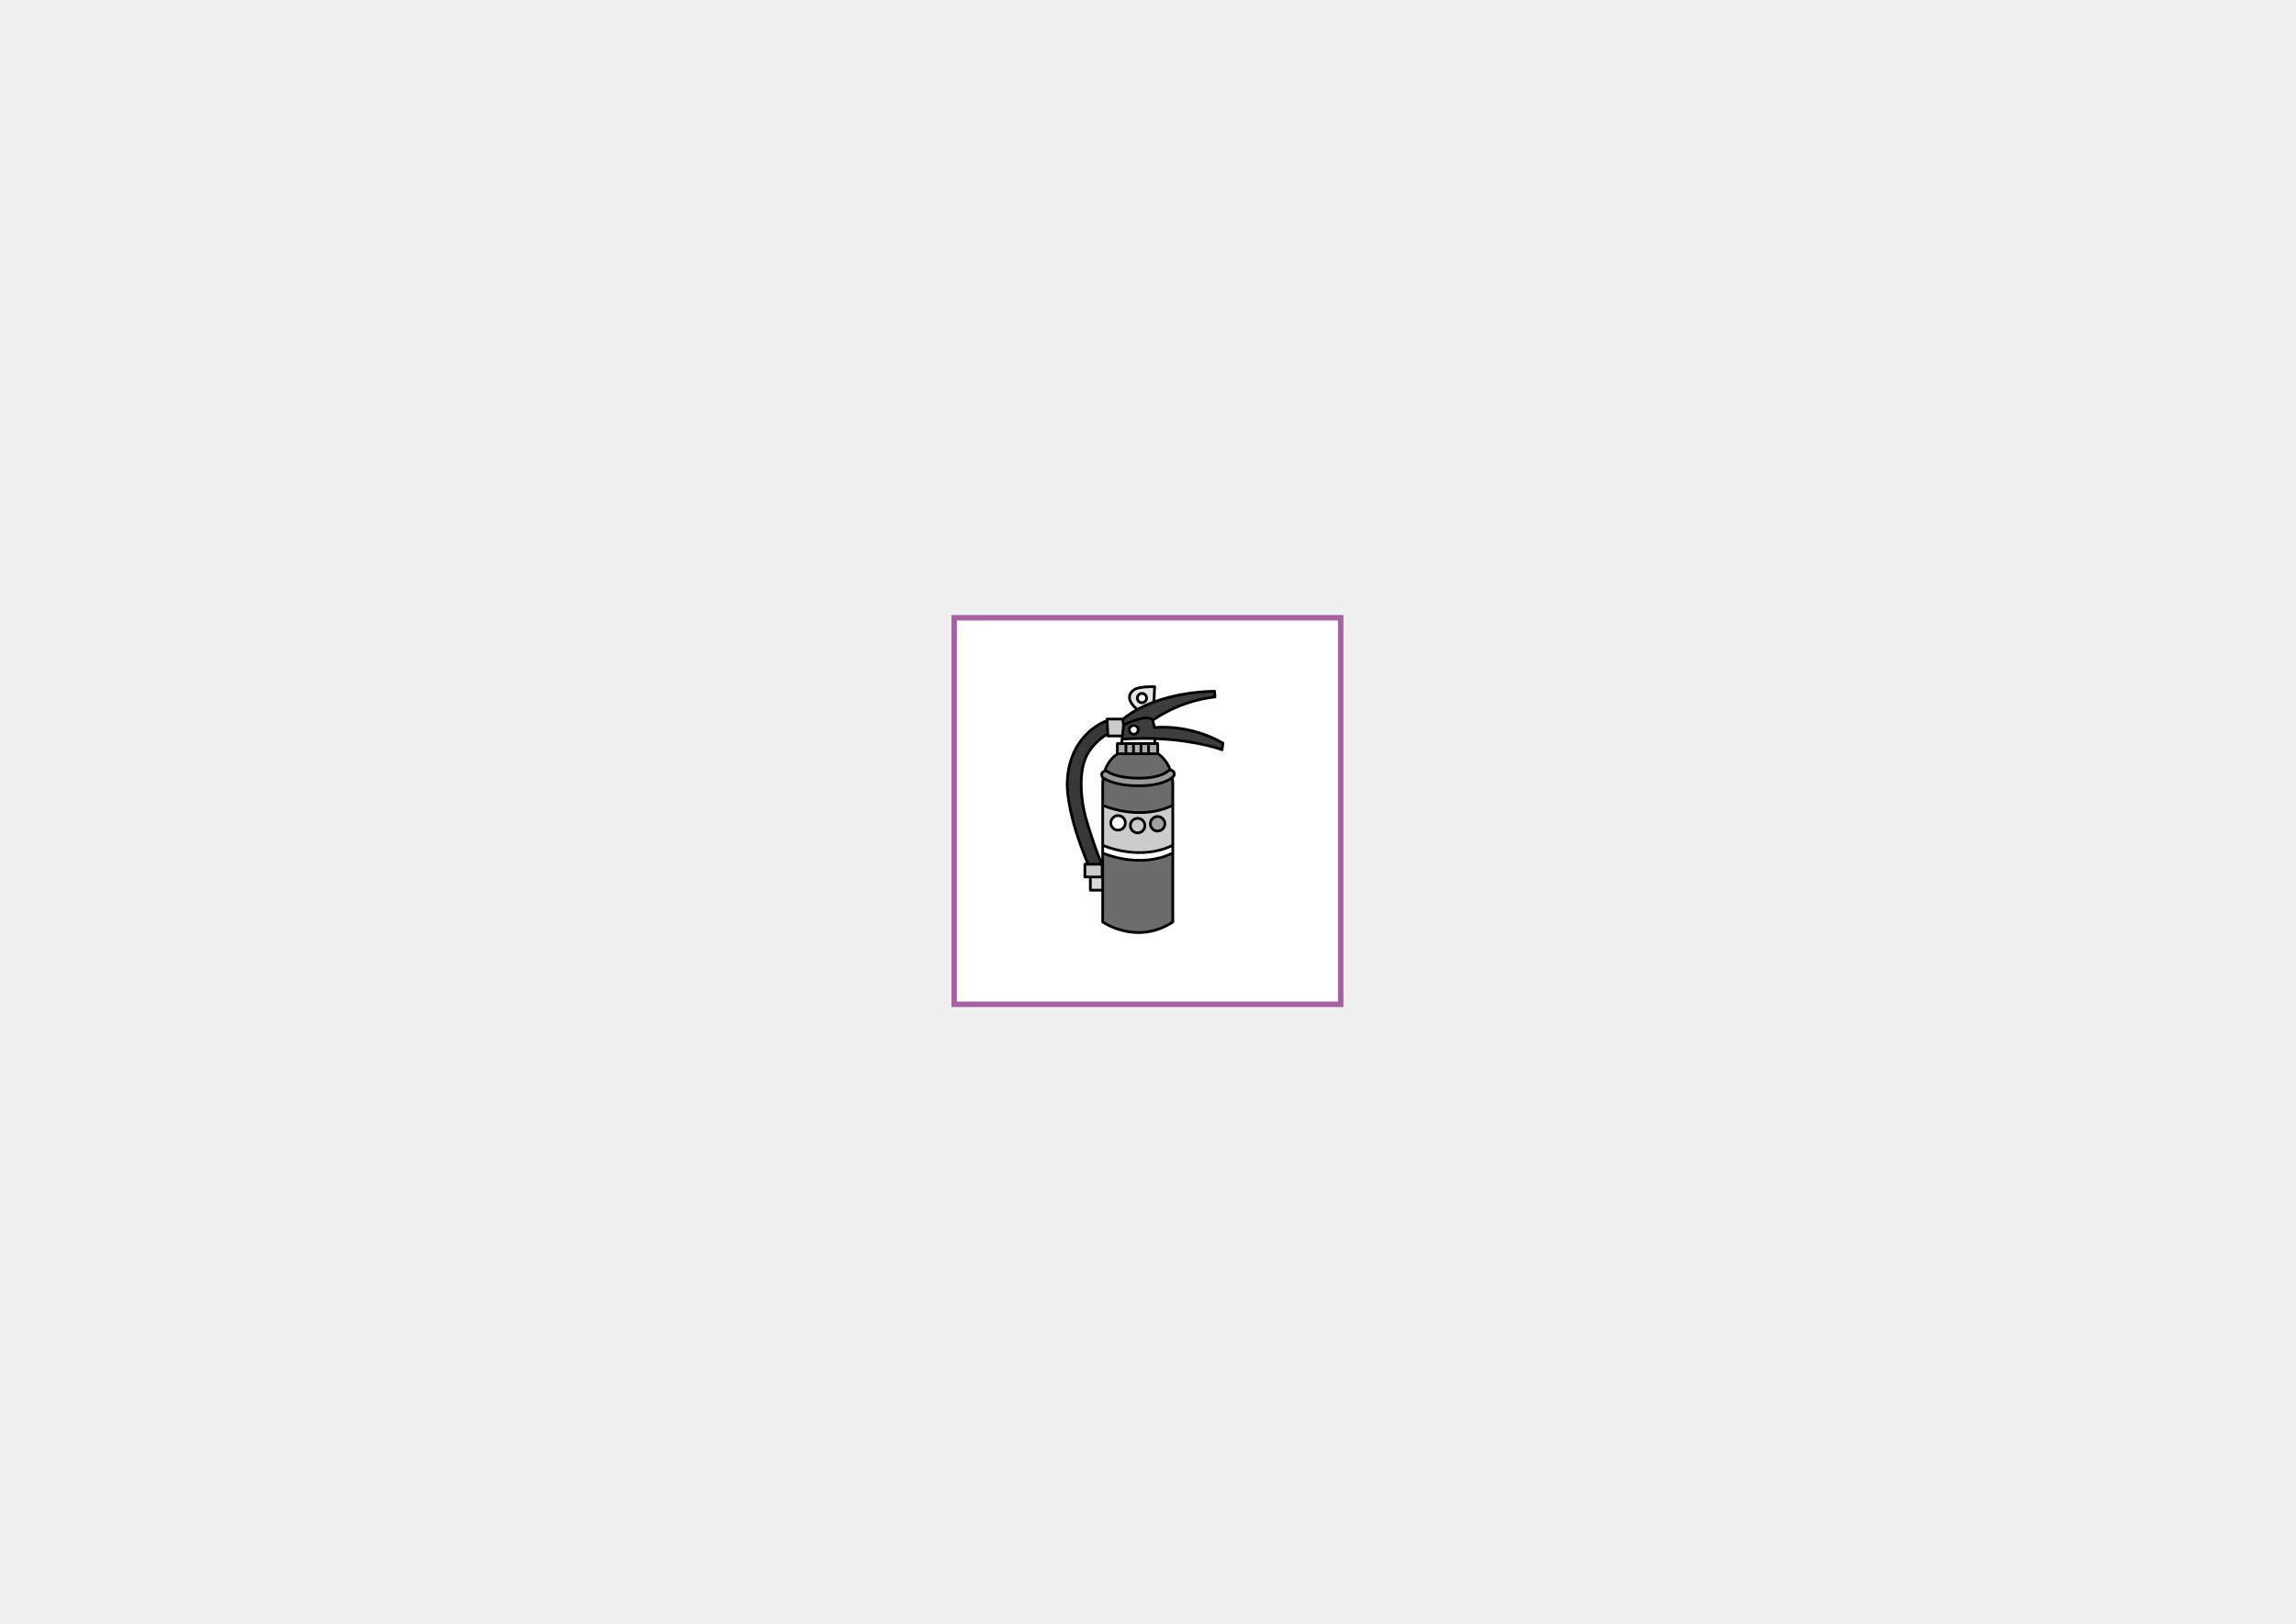
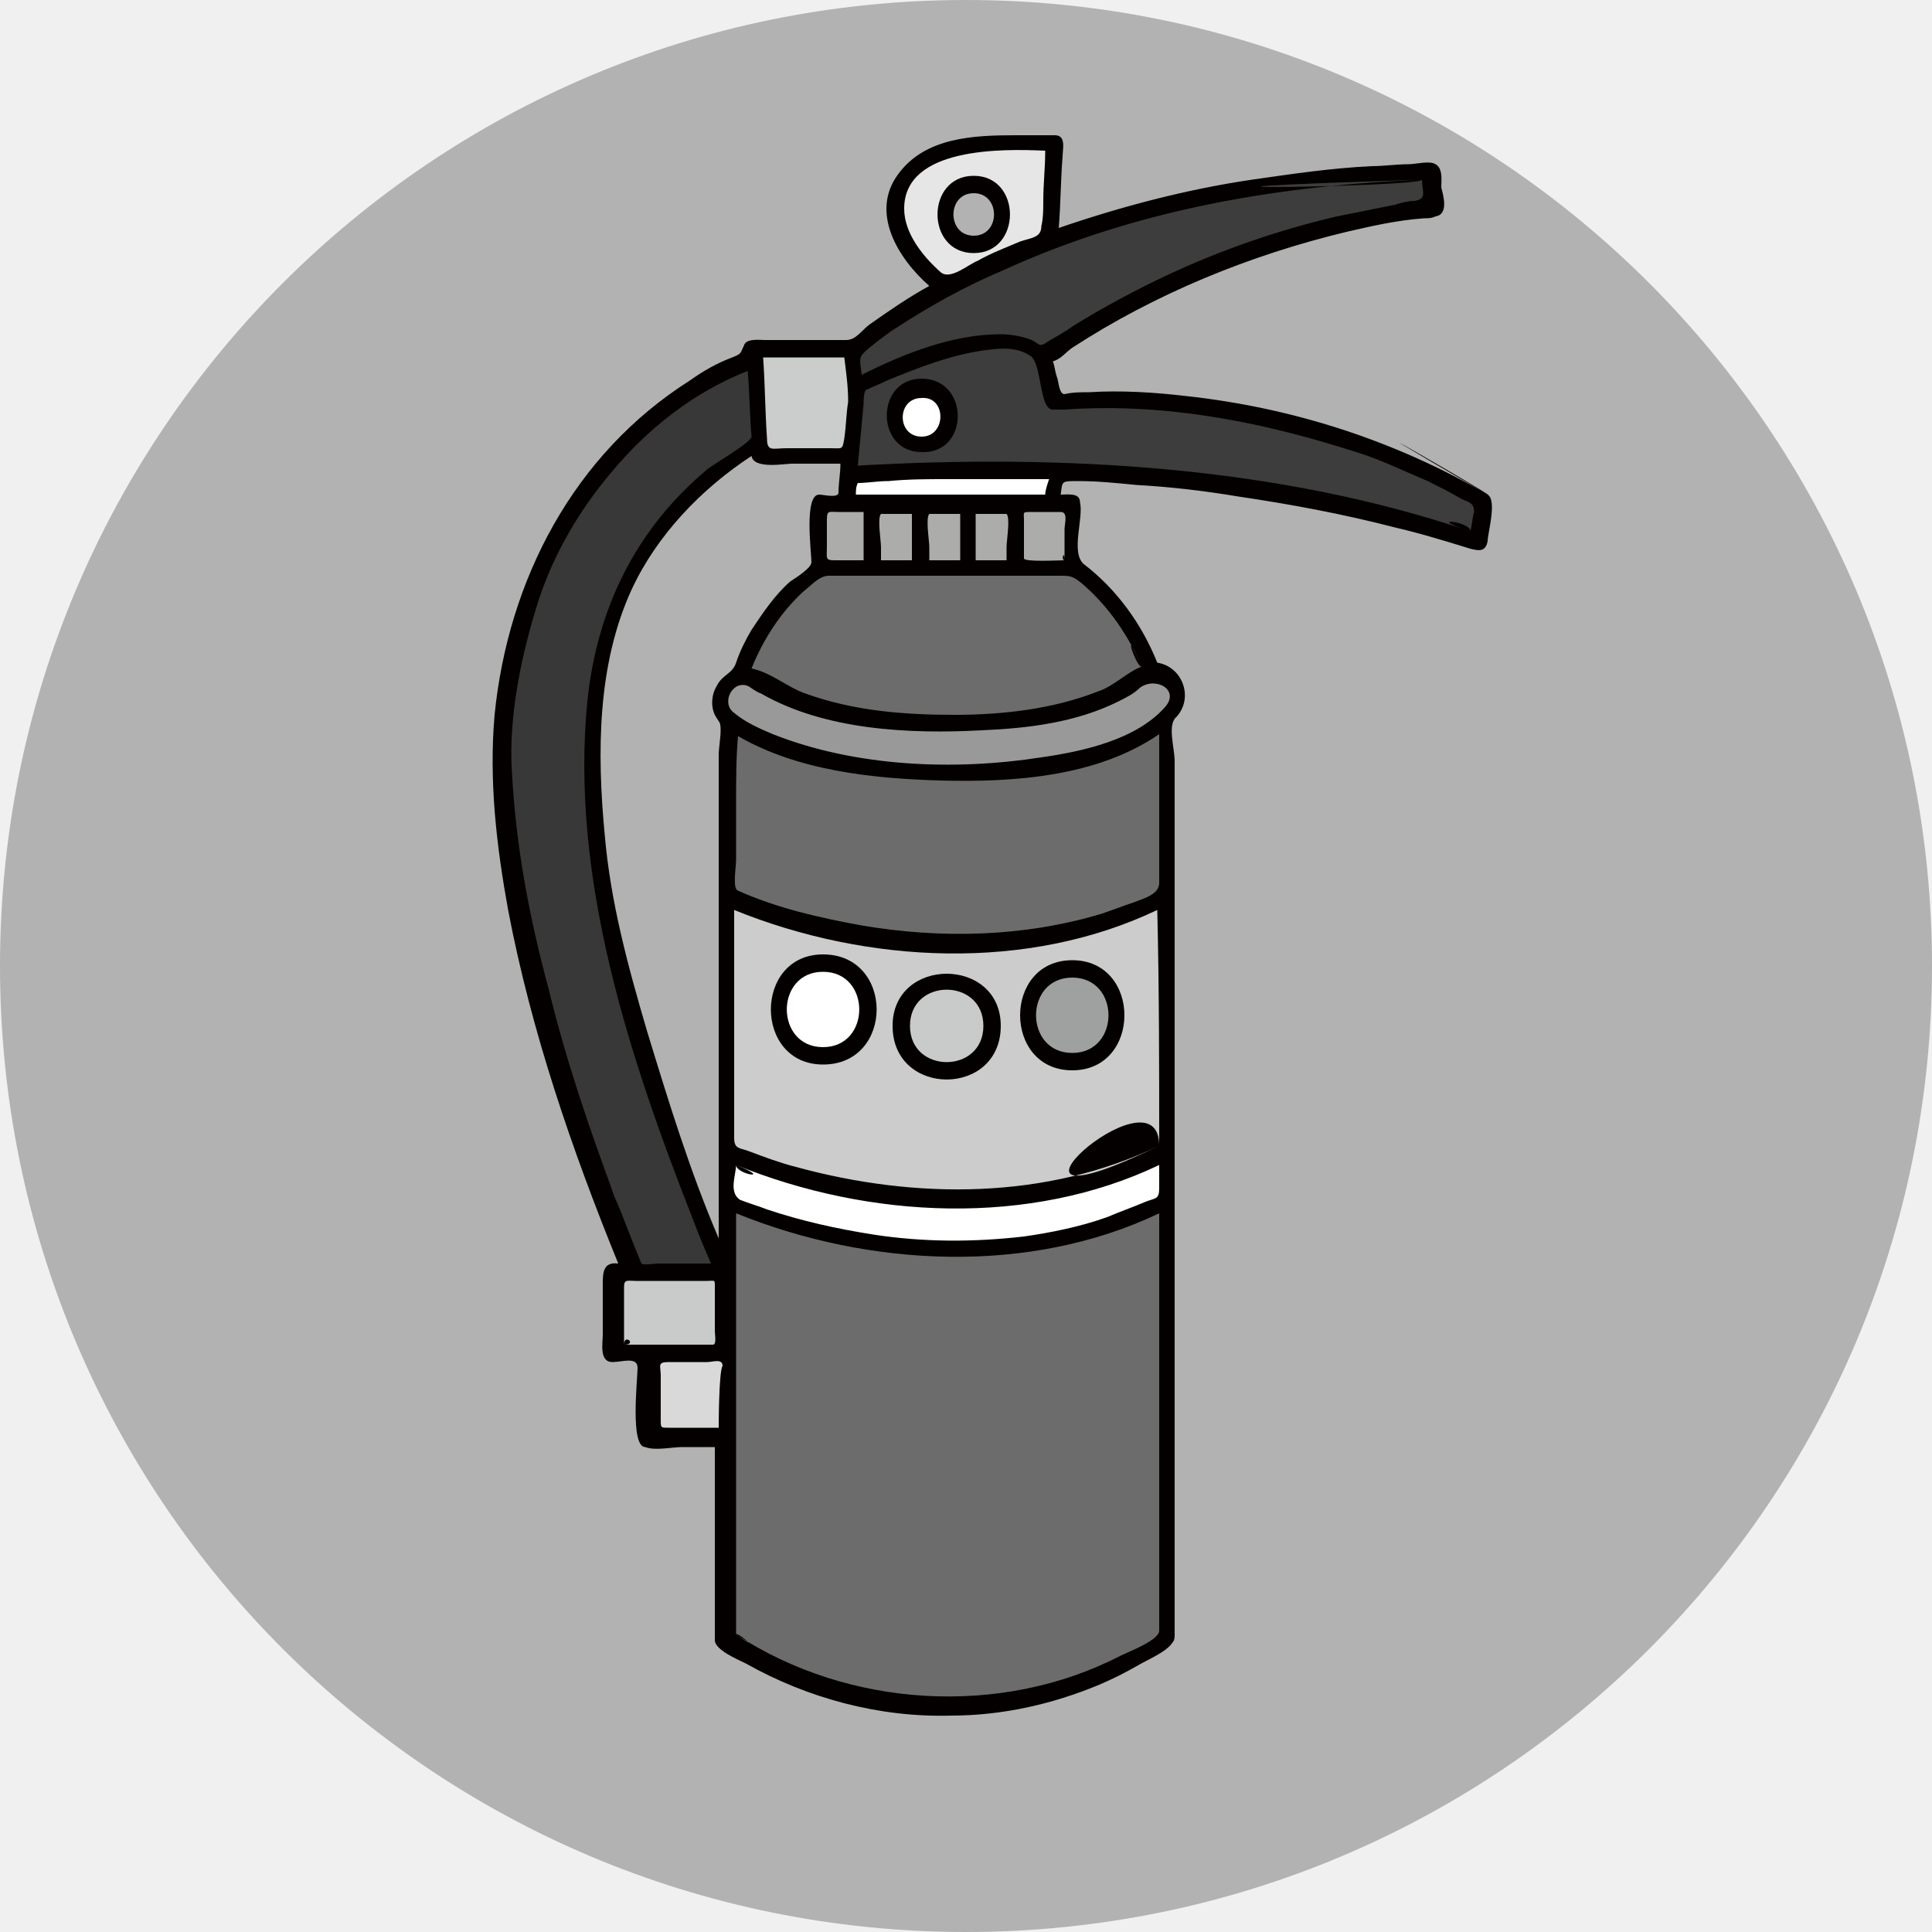
- <svg xmlns="http://www.w3.org/2000/svg" version="1.1" id="レイヤー_1" x="0px" y="0px" width="841.89px" height="595.28px" viewBox="0 0 841.89 595.28" enable-background="new 0 0 841.89 595.28" xml:space="preserve">
-   <rect x="349.868" y="226.478" fill="#FFFFFF" stroke="#A660A3" stroke-width="2" stroke-miterlimit="10" width="141.732" height="141.732" />
-   <path fill="#E6E6E6" d="M423.122,252.001c-0.069-0.074-0.165-0.117-0.266-0.119c-1.313-0.027-4.584,0.001-6.598,0.848  c-0.02,0.008-0.039,0.019-0.057,0.03c-1.243,0.8-1.89,1.734-1.925,2.776c0,0.002-0.001,0.092-0.001,0.092  c0,1.843,1.817,3.525,2.598,4.163c0.117,0.096,0.281,0.112,0.414,0.04c1.68-0.901,3.522-1.732,5.475-2.47  c0.14-0.053,0.235-0.186,0.242-0.335l0.22-4.751C423.228,252.173,423.191,252.075,423.122,252.001z M418.637,257.838  c-0.92,0-1.667-0.746-1.667-1.667c0-0.92,0.746-1.667,1.667-1.667c0.92,0,1.667,0.746,1.667,1.667  C420.303,257.092,419.557,257.838,418.637,257.838z" />
-   <path fill="#3D3D3D" d="M412.191,265.358c0.104,0.055,0.227,0.058,0.333,0.008c1.799-0.841,7.839-3.447,10.047-1.698  c0.129,0.102,0.309,0.108,0.445,0.015c9.631-6.597,20.007-8.025,21.989-8.245c0.201-0.022,0.348-0.2,0.333-0.401l-0.087-1.142  c-0.016-0.2-0.186-0.353-0.386-0.346c-21.615,0.714-31.826,9.204-32.919,10.17c-0.097,0.086-0.143,0.215-0.122,0.343l0.171,1.025  C412.015,265.203,412.087,265.303,412.191,265.358z" />
-   <path fill="#FFFFFF" d="M429.388,310.335c-10.788,4.898-22.23,0.818-24.414-0.05c-0.115-0.046-0.246-0.032-0.349,0.038  c-0.103,0.07-0.164,0.186-0.164,0.311v1.753c0,0.147,0.092,0.283,0.227,0.344c0.129,0.058,13.032,5.738,25.018,0.021  c0.13-0.063,0.213-0.194,0.213-0.339v-1.737c0-0.127-0.065-0.246-0.172-0.315C429.639,310.292,429.504,310.282,429.388,310.335z" />
-   <path fill="#CCCCCC" d="M429.388,295.668c-10.788,4.898-22.23,0.818-24.414-0.05c-0.115-0.045-0.246-0.031-0.349,0.039  c-0.103,0.07-0.164,0.186-0.164,0.31v13.586c0,0.147,0.092,0.283,0.227,0.343c0.129,0.058,13.032,5.738,25.018,0.022  c0.13-0.061,0.213-0.193,0.213-0.338v-13.57c0-0.128-0.065-0.246-0.172-0.315C429.639,295.625,429.504,295.615,429.388,295.668z" />
-   <path fill="#CBCCCC" d="M406.708,269.697h4.416c0.193,0,0.354-0.146,0.373-0.338l0.354-3.539c0.003-0.033,0.002-0.066-0.003-0.099  l-0.279-1.672c-0.03-0.181-0.186-0.314-0.37-0.314h-4.734c-0.103,0-0.2,0.042-0.271,0.116c-0.071,0.074-0.108,0.174-0.103,0.276  l0.242,5.212C406.342,269.539,406.507,269.697,406.708,269.697z" />
-   <path fill="#383838" d="M399.305,316.72h4.038c0.128,0,0.247-0.065,0.316-0.173c0.069-0.108,0.078-0.244,0.024-0.36  c-2.167-4.676-4.912-13.591-5.667-16.309c-1.566-5.636-2.636-14.493-0.498-20.906c2.079-6.236,7.71-9.524,8.346-9.878  c0.124-0.069,0.198-0.203,0.192-0.345l-0.18-3.876c-0.006-0.122-0.07-0.234-0.174-0.299c-0.103-0.065-0.232-0.077-0.345-0.03  c-3.232,1.341-13.787,6.983-13.929,23.269c0,0.023,0.012,0.241,0.012,0.241l0,0c0.177,3.249,0.646,11.878,7.519,28.434  C399.017,316.628,399.153,316.72,399.305,316.72z" />
-   <path fill="#C9CACA" d="M404.011,321.012v-3.667c0-0.207-0.168-0.375-0.375-0.375h-4.668h-0.666c-0.207,0-0.375,0.168-0.375,0.375  v3.667c0,0.207,0.168,0.375,0.375,0.375h5.334C403.843,321.387,404.011,321.219,404.011,321.012z" />
-   <path fill="#D9D9D9" d="M403.835,321.637h-3.532c-0.207,0-0.375,0.168-0.375,0.375v3.833c0,0.207,0.168,0.375,0.375,0.375h3.5  c0.207,0,0.407-0.162,0.407-0.369v-3.839C404.21,321.805,404.042,321.637,403.835,321.637z" />
-   <path fill="#6D6C6C" d="M429.388,313.168c-10.788,4.898-22.23,0.818-24.414-0.05c-0.115-0.045-0.246-0.031-0.349,0.039  c-0.103,0.07-0.164,0.186-0.164,0.31v24.274c0,0.127,0.065,0.246,0.172,0.315c1.284,0.827,12.897,7.852,25.114-0.013  c0.107-0.069,0.172-0.188,0.172-0.315V313.51c0-0.128-0.065-0.246-0.172-0.315C429.639,313.125,429.504,313.115,429.388,313.168z" />
-   <path fill="#6D6C6C" d="M429.622,285.59c-0.12-0.061-0.262-0.044-0.374,0.029c-1.481,0.97-4.969,2.597-11.683,2.597  c-7.285,0-11.143-1.766-12.464-2.526c-0.113-0.065-0.251-0.074-0.366-0.012s-0.188,0.172-0.195,0.303l-0.08,1.587v7.317  c0,0.147,0.092,0.283,0.227,0.344c0.129,0.058,13.032,5.738,25.018,0.022c0.13-0.063,0.213-0.194,0.213-0.339v-7.344l-0.091-1.674  C429.819,285.762,429.742,285.65,429.622,285.59z" />
-   <path fill="#999999" d="M428.253,282.861c-0.102,0.104-2.589,2.553-10.688,2.553c-8.248,0-11.291-2.273-11.416-2.37  c-0.552-0.429-1.355-0.336-1.788,0.208c-0.44,0.553-0.36,1.334,0.183,1.778c0.147,0.12,3.709,2.937,13.021,2.937  c9.282,0,12.265-3.038,12.575-3.385c0.215-0.241,0.322-0.539,0.322-0.837c0-0.34-0.139-0.681-0.411-0.936  C429.547,282.339,428.741,282.362,428.253,282.861z" />
-   <path fill="#6D6C6C" d="M409.808,276.521c-0.486,0.294-2.981,1.945-4.377,5.545c-0.04,0.102-0.033,0.216,0.019,0.312  c0.051,0.096,0.142,0.166,0.249,0.189c0.228,0.051,0.429,0.144,0.599,0.276c0.135,0.1,3.228,2.32,11.267,2.32  c7.865,0,10.404-2.375,10.508-2.476c0.149-0.153,0.331-0.271,0.54-0.353c0.094-0.037,0.168-0.11,0.208-0.203  c0.04-0.093,0.04-0.198,0.001-0.291c-1.205-2.893-3.074-4.564-4.082-5.303c-0.064-0.047-0.15-0.071-0.229-0.071h-14.509  C409.934,276.467,409.867,276.486,409.808,276.521z" />
-   <path fill="#ACACAB" d="M424.011,272.725h-13.807c-0.207,0-0.375,0.168-0.375,0.375v2.742c0,0.207,0.168,0.375,0.375,0.375h13.807  c0.207,0,0.375-0.168,0.375-0.375V273.1C424.386,272.893,424.218,272.725,424.011,272.725z" />
-   <path fill="#FFFFFF" d="M423.004,270.907c-3.663-0.115-7.402-0.052-11.114,0.188c-0.183,0.012-0.331,0.154-0.349,0.337l-0.063,0.632  c-0.01,0.105,0.024,0.21,0.095,0.289c0.071,0.078,0.172,0.123,0.278,0.123h11.039c0.189,0,0.349-0.141,0.372-0.329l0.102-0.819  c0.013-0.105-0.019-0.21-0.087-0.29C423.208,270.957,423.109,270.91,423.004,270.907z" />
-   <path fill="#3D3D3D" d="M448.071,272.392c-12.575-7.031-24.563-5.542-24.682-5.526c-0.062,0.008-0.121-0.031-0.137-0.091  l-0.759-2.735c-0.022-0.08-0.07-0.151-0.137-0.2c-2.336-1.746-9.283,1.539-10.067,1.918c-0.117,0.057-0.197,0.17-0.209,0.3  l-0.437,4.367c-0.011,0.11,0.027,0.218,0.103,0.298c0.076,0.079,0.184,0.121,0.294,0.114c19.742-1.249,33.061,2.879,35.531,3.719  c0.106,0.036,0.223,0.023,0.318-0.036c0.095-0.059,0.159-0.158,0.174-0.269l0.198-1.481  C448.28,272.617,448.205,272.468,448.071,272.392z" />
-   <circle fill="#FFFFFF" cx="409.97" cy="301.839" r="2.666" />
-   <circle fill="#C9CACA" cx="417.137" cy="302.839" r="2.667" />
-   <circle fill="#9FA0A0" cx="424.47" cy="302.006" r="2.667" />
-   <circle fill="#FFFFFF" cx="415.803" cy="267.339" r="1.833" />
+ <svg xmlns="http://www.w3.org/2000/svg" version="1.1" id="Ebene_1" x="0px" y="0px" width="100px" height="100px" viewBox="0 0 100 100" enable-background="new 0 0 100 100" xml:space="preserve">
+   <circle fill="#B2B2B2" cx="50" cy="50" r="50" />
+   <path fill="#E6E6E6" d="M54.3,7.6c-0.4-0.5-2.5-0.1-3.1,0c-1.2,0.1-2.6,0.3-3.6,1.1c-2.1,1.8-0.8,4.2,0.9,5.7  c0.5,0.4,0.7,0.2,1.2-0.1c0.7-0.4,1.5-0.7,2.2-1.1c0.8-0.4,2.2-0.5,2.3-1.5c0-0.8,0.1-1.6,0.1-2.4C54.3,8.9,54.6,7.9,54.3,7.6z   M50.3,12.8c-1.9,0-1.9-3,0-3C52.2,9.8,52.2,12.8,50.3,12.8z" />
+   <path fill="#3D3D3D" d="M44.6,19.6c0.4,0.2,1.7-0.6,2.1-0.8c1-0.4,2-0.7,3-1c0.9-0.2,1.8-0.4,2.7-0.3c0.4,0,0.7,0.1,1.1,0.3  c0.7,0.4,1,0,1.6-0.4c4.3-2.8,9.2-4.8,14.2-6c1.3-0.3,2.7-0.6,4-0.8c0.7-0.1,0.7-0.4,0.6-1.1c0-0.5-0.2-0.6-0.7-0.6  c-0.8,0-1.7,0.1-2.5,0.1c-4.9,0.4-9.8,1.2-14.5,2.8c-3.2,1.1-6.3,2.4-9.1,4.2c-0.7,0.5-1.5,1-2.2,1.5c-0.2,0.1-0.4,0.3-0.5,0.4  C44.2,18.3,44.3,19.4,44.6,19.6z" />
+   <path fill="#FFFFFF" d="M59.9,60c-4.9,2.3-10.6,2.6-15.9,1.6c-1.7-0.3-3.3-0.7-4.9-1.3c-0.3-0.1-1.4-0.7-1.4,0  c-0.1,0.3-0.1,1.5,0.1,1.8c0.3,0.5,1.7,0.7,2.2,0.9c1.8,0.6,3.6,1,5.5,1.3c2.5,0.4,5.1,0.4,7.6,0.1c1.4-0.2,2.7-0.5,4-0.9  c0.7-0.2,3.2-0.8,3.2-1.6C60.3,61.5,60.6,59.7,59.9,60C50.3,64.4,60,59.9,59.9,60z" />
+   <path fill="#CCCCCC" d="M59.9,46.8c-4.9,2.3-10.6,2.6-15.9,1.6c-1.7-0.3-3.3-0.7-4.9-1.3c-0.3-0.1-1.4-0.7-1.4,0  c-0.1,0.2,0,0.5,0,0.7c0,2.9,0,5.8,0,8.7c0,0.9,0,1.9,0,2.8c0,0.5,1.2,0.8,1.5,0.9c3.2,1.1,6.6,1.7,10,1.8c2.4,0,4.8-0.2,7.2-0.9  c1.3-0.4,2.5-0.8,3.7-1.4c0.2-0.1,0.2-0.4,0.2-0.6c0-2.3,0-4.6,0-7c0-1.2,0-2.5,0-3.7C60.3,48.1,60.5,46.5,59.9,46.8  C50.3,51.2,60,46.8,59.9,46.8z" />
+   <path fill="#CBCCCC" d="M39.7,23.5c0.7,0,4.2,0.4,4.3-0.4c0-0.5,0.8-4.9-0.3-4.9c-0.6-0.2-1.8,0-2.5,0c-0.4,0-2.1-0.3-2,0.4  C39.2,19.1,39.1,23.5,39.7,23.5z" />
+   <path fill="#383838" d="M33.2,65.7c1.2,0,2.4,0,3.5,0c0.8,0-0.1-1.4-0.2-1.8c-0.4-1.1-0.9-2.2-1.3-3.3c-1.4-3.8-2.7-7.7-3.6-11.6  c-1.1-5-1.7-10.5-0.5-15.5c0.9-4.1,3.5-7.6,6.9-10c0.3-0.2,0.6-0.4,1-0.6c0.4-0.2,0.2-1.1,0.2-1.4c0-0.7-0.1-1.4-0.1-2.1  c0-0.6-0.3-0.7-0.8-0.5c-2.1,0.9-3.9,2.3-5.5,3.8c-5.1,5-7,12.3-6.3,19.2c0.3,3,0.8,5.9,1.6,8.7c0.6,2.3,1.2,4.5,2,6.7  c0.5,1.4,1,2.8,1.5,4.1c0.3,0.7,0.5,1.4,0.8,2.1C32.3,64.1,32.7,65.7,33.2,65.7z" />
+   <path fill="#C9CACA" d="M37.3,69.6c0-0.8,0-1.5,0-2.3c0-0.6,0.2-1.3-0.6-1.3c-0.9,0-1.8,0-2.7,0c-0.4,0-1.7-0.2-2,0.1  c-0.4,0.4-0.1,1.9-0.1,2.4c0,0.6-0.2,1.5,0.6,1.5C33.1,69.9,37.3,70.3,37.3,69.6z" />
+   <path fill="#D9D9D9" d="M37.2,70.1c-0.5,0-3.5-0.3-3.5,0.4c0,0.5-0.3,3.8,0.3,3.8c0.4,0.2,3.5,0.2,3.5-0.3  C37.5,73.4,37.8,70.1,37.2,70.1z" />
+   <path fill="#6D6C6C" d="M59.9,62.5c-4.9,2.3-10.6,2.6-15.9,1.6c-1.7-0.3-3.3-0.7-4.9-1.3c-0.3-0.1-1.4-0.7-1.4,0c0,0.1,0,0.3,0,0.4  c0,5.5,0,10.9,0,16.4c0,1.7,0,3.3,0,5c0,0.6,1.8,1.2,2.2,1.4c1.6,0.8,3.3,1.3,5,1.7c5.2,1.1,10.5,0.2,15-2.6  c0.6-0.4,0.5-0.9,0.5-1.6c0-1.1,0-2.2,0-3.3c0-3.8,0-7.6,0-11.4c0-1.5,0-3,0-4.5C60.3,64.2,60.6,62.2,59.9,62.5  C50.3,66.9,60,62.5,59.9,62.5z" />
+   <path fill="#6D6C6C" d="M60.1,37.8c-0.3-0.2-1.1,0.5-1.4,0.6c-0.7,0.3-1.5,0.6-2.2,0.8c-2.4,0.7-4.9,0.9-7.4,0.9  c-2.5,0-5-0.3-7.4-0.9c-0.7-0.2-1.4-0.4-2.1-0.7c-0.4-0.2-1-0.6-1.4-0.7c-0.7,0-0.4,6.6-0.4,7.1c0,0.7-0.2,1.4,0.5,1.7  c1.2,0.5,2.4,0.8,3.6,1.2c2.7,0.7,5.5,1.1,8.3,1c1.8,0,3.5-0.2,5.2-0.6c0.9-0.2,1.8-0.5,2.7-0.8c0.4-0.2,2.2-0.6,2.2-1.2  c0.2-0.4,0-1.2,0-1.6c0-1,0-2,0-3.1C60.3,40.9,60.6,38,60.1,37.8C60,37.7,60.2,37.8,60.1,37.8z" />
+   <path fill="#999999" d="M58.9,35.3c-1.6,1.7-4.9,2-7.1,2.2c-3.8,0.3-8.4,0.2-11.9-1.6c-0.2-0.1-0.4-0.2-0.6-0.4  c-0.8-0.5-1.9-0.1-1.9,0.9c0,0.8,0.9,1.3,1.6,1.6c3.8,1.9,8.4,2.1,12.5,1.9c2.6-0.2,5.4-0.6,7.7-1.9c0.4-0.3,0.9-0.6,1.3-0.9  C61.5,35.9,60,34.2,58.9,35.3C58.8,35.4,59.3,34.9,58.9,35.3z" />
+   <path fill="#6D6C6C" d="M42.5,29.6c-1.3,0.8-2.4,2.1-3.2,3.5c-0.2,0.3-0.9,1.4-0.7,1.8c0.1,0.2,0.6,0.3,0.8,0.4  c0.2,0.2,0.5,0.3,0.7,0.4c3.7,1.8,8.5,1.9,12.6,1.4c1.7-0.2,3.4-0.6,4.9-1.3c0.3-0.2,0.6-0.3,0.9-0.6c0.5-0.4,1-0.5,0.7-1.2  c-0.5-1.1-1.1-2.1-1.9-3c-0.3-0.4-1.2-1.5-1.8-1.5c-0.8,0-1.5,0-2.3,0c-2.3,0-4.5,0-6.8,0c-0.9,0-1.8,0-2.8,0  C43.4,29.6,42.8,29.4,42.5,29.6C42.1,29.9,42.5,29.6,42.5,29.6z" />
+   <path fill="#ACACAB" d="M55.1,26.2c-2.3,0-4.6,0-6.9,0c-1.4,0-2.8,0-4.2,0c-0.3,0-0.7,0-1,0c-0.5,0-0.4,0.5-0.4,0.9  c0,0.6,0,1.2,0,1.9c0,0.4,0.5,0.4,0.7,0.4c1.2,0,2.4,0,3.6,0c2.7,0,5.4,0,8.1,0c0.6,0,0.5-0.5,0.5-0.9  C55.4,28.1,55.7,26.2,55.1,26.2z" />
+   <path fill="#FFFFFF" d="M54.2,24.6c-1.8-0.1-3.7-0.1-5.5,0c-0.9,0-1.8,0.1-2.8,0.1c-0.6,0-1.8-0.2-1.9,0.6c-0.1,0.7,0.2,0.7,0.8,0.7  c0.7,0,1.4,0,2.1,0c1.8,0,3.6,0,5.4,0c0.5,0,1.1,0,1.6,0C54.6,26,54.7,24.6,54.2,24.6C51,24.5,54.3,24.6,54.2,24.6z" />
+   <path fill="#3D3D3D" d="M76.5,25.9C71.7,23.2,66.4,21.6,61,21c-1.6-0.2-3.2-0.2-4.9-0.2c-0.2,0-1.6,0.3-1.7,0  c-0.3-1.1-0.3-2.7-1.6-2.9c-1.7-0.4-3.6,0.3-5.2,0.9c-0.5,0.2-3,0.8-3.1,1.5c-0.1,1.3-0.2,2.5-0.4,3.8c-0.1,0.8,1.4,0.4,1.9,0.4  c1.2-0.1,2.5-0.1,3.7-0.1c2.2,0,4.3,0,6.5,0.1c3.6,0.2,7.2,0.6,10.8,1.2c2.3,0.4,4.6,0.9,6.9,1.6c0.6,0.2,1.2,0.3,1.8,0.5  c0.4,0.1,0.7,0.1,0.8-0.4C76.5,27,76.8,26.1,76.5,25.9C65.3,19.6,76.6,26,76.5,25.9z" />
+   <path fill="#FFFFFF" d="M42.6,50c3.1,0,3.1,4.8,0,4.8C39.6,54.8,39.6,50,42.6,50z" />
+   <path fill="#C9CACA" d="M49,50.9c3.1,0,3.1,4.8,0,4.8S45.9,50.9,49,50.9z" />
+   <path fill="#9FA0A0" d="M55.5,50.1c3.1,0,3.1,4.8,0,4.8C52.4,54.9,52.4,50.1,55.5,50.1z" />
+   <path fill="#FFFFFF" d="M47.8,19.7c2.1,0,2.1,3.3,0,3.3S45.7,19.7,47.8,19.7z" />
  <g>
-     <path fill="#040000" d="M448.677,272.002c-11.565-6.587-22.719-5.995-24.935-5.797c-0.107-0.384-0.364-1.31-0.535-1.927   c0.042-0.014,0.085-0.026,0.124-0.052c10.654-7.315,22.092-8.204,22.206-8.212c0.133-0.01,0.256-0.072,0.343-0.172   c0.087-0.101,0.13-0.232,0.12-0.365l-0.163-2.115c-0.021-0.266-0.246-0.469-0.512-0.461c-9.238,0.253-16.375,1.855-21.679,3.738   l0.225-4.842c0.013-0.275-0.199-0.508-0.473-0.522c-0.194-0.01-4.783-0.237-7.423,0.894c-0.024,0.01-0.048,0.023-0.071,0.037   c-1.453,0.922-2.211,2.036-2.253,3.314c-0.064,1.955,1.613,3.701,2.52,4.5c-2.38,1.359-3.847,2.534-4.491,3.097   c-0.008,0-0.015-0.005-0.024-0.005h-5.715c-0.137,0-0.267,0.056-0.362,0.155c-0.094,0.099-0.144,0.232-0.138,0.368l0.009,0.202   c-2.287,0.882-14.495,6.417-14.648,24.005c0.001,0.032,0.013,0.249,0.013,0.249c0.177,3.263,0.65,11.86,7.407,28.256h-0.42   c-0.276,0-0.5,0.224-0.5,0.5v4.667c0,0.276,0.224,0.5,0.5,0.5h1.5v4.333c0,0.276,0.224,0.5,0.5,0.5h4   c0.011,0,0.021-0.006,0.032-0.006v11.172c0,0.162,0.078,0.314,0.21,0.408c0.126,0.09,12.799,8.881,26.272,0.01   c0.141-0.092,0.225-0.25,0.225-0.418v-50.441c0-0.745-0.047-1.482-0.139-2.191c-0.006-0.049-0.026-0.091-0.045-0.134   c0.126-0.116,0.208-0.201,0.247-0.245c0.69-0.771,0.634-1.934-0.129-2.647c-0.275-0.257-0.612-0.414-0.962-0.474   c-1.288-3.29-3.431-5.147-4.503-5.916V272.6c0-0.276-0.224-0.5-0.5-0.5h-0.613l0.098-0.782c14.89,0.604,23.817,3.983,23.928,4.026   c0.143,0.055,0.303,0.042,0.435-0.036c0.132-0.078,0.221-0.212,0.241-0.364l0.326-2.441   C448.952,272.301,448.854,272.103,448.677,272.002z M414.65,255.628c0-0.026,0-0.053,0.001-0.079   c0.031-0.915,0.624-1.746,1.753-2.473c1.958-0.824,5.217-0.844,6.445-0.819c-0.038,0.816-0.215,4.636-0.22,4.753   c-2.168,0.82-4.001,1.676-5.519,2.49C416.482,258.987,414.65,257.345,414.65,255.628z M444.877,253.924   c0.031,0.404,0.057,0.737,0.087,1.141c-2.321,0.257-12.543,1.721-22.16,8.308c-2.354-1.865-8.396,0.698-10.439,1.652   c-0.063-0.379-0.136-0.819-0.171-1.025C413.603,262.756,423.623,254.626,444.877,253.924z M418.884,275.842V273.1   c0.616,0,1.211,0,1.767,0v2.742C420.096,275.842,419.5,275.842,418.884,275.842z M417.884,275.842c-0.587,0-1.181,0-1.766,0V273.1   c0.585,0,1.179,0,1.766,0V275.842z M415.118,275.842c-0.62,0-1.215,0-1.766,0V273.1c0.552,0,1.147,0,1.766,0V275.842z    M412.352,275.842c-1.127,0-1.939,0-2.147,0c0-0.635,0-2.107,0-2.742c0.209,0,1.02,0,2.147,0V275.842z M409.704,272.1   c-0.276,0-0.5,0.224-0.5,0.5v3.564c-0.941,0.629-3.201,2.437-4.476,5.98c-0.015,0.041-0.014,0.083-0.018,0.125   c-0.32,0.115-0.614,0.311-0.839,0.594c-0.593,0.745-0.529,1.806,0.106,2.48c-0.091,0.719-0.142,1.466-0.142,2.227v27.426   c-2.058-4.769-4.478-12.624-5.217-15.284c-1.542-5.552-2.6-14.262-0.507-20.541c1.736-5.207,6.185-8.36,7.633-9.273   c0.038,0.24,0.238,0.425,0.487,0.425h4.794l-0.178,1.778H409.704z M404.835,310.633c2.27,0.902,13.805,4.993,24.708,0.042   c0,0.579,0,1.158,0,1.738c-11.796,5.627-24.574,0.032-24.702-0.025c-0.002-0.001-0.004,0-0.006-0.001   C404.835,311.802,404.835,311.217,404.835,310.633z M429.543,309.58c-11.796,5.626-24.574,0.032-24.702-0.025   c-0.002-0.001-0.004-0.001-0.006-0.001c0-4.958,0-9.748,0-13.586c2.27,0.902,13.805,4.993,24.708,0.042   C429.543,299.847,429.543,304.631,429.543,309.58z M411.199,264.109l0.279,1.673l-0.354,3.539c-0.74,0-3.732,0-4.416,0   c-0.034-0.739-0.205-4.408-0.242-5.212C407.158,264.109,410.067,264.109,411.199,264.109z M391.814,288.034l-0.012-0.218   c0.142-16.276,10.974-21.795,13.698-22.926l0.18,3.875c-0.639,0.357-6.393,3.711-8.519,10.087   c-2.164,6.493-1.087,15.438,0.493,21.125c0.795,2.862,3.523,11.693,5.688,16.366h-4.038   C392.46,299.857,391.991,291.275,391.814,288.034z M398.303,321.011c0-0.702,0-2.965,0-3.667c0.137,0,0.372,0,0.664,0h0.001   c1.36,0,4.03,0,4.668,0c0,0.702,0,2.965,0,3.667C402.861,321.011,399.079,321.011,398.303,321.011z M403.803,325.844   c0,0-2.734,0-3.5,0c0-0.783,0-3.833,0-3.833h3.532v3.839C403.824,325.85,403.814,325.844,403.803,325.844z M404.835,337.741   c0-0.259,0-12.14,0-24.274c2.27,0.902,13.805,4.993,24.708,0.042c0,12.108,0,23.95,0,24.22   C417.638,345.392,406.449,338.781,404.835,337.741z M429.543,287.569c0,0,0,2.92,0,7.344c-11.796,5.627-24.574,0.032-24.702-0.025   c-0.002-0.001-0.004,0-0.006-0.001c0-4.41,0-7.318,0-7.318c0-0.528,0.032-1.045,0.079-1.553c1.521,0.875,5.409,2.576,12.651,2.576   c6.696,0,10.248-1.585,11.889-2.659C429.508,286.468,429.543,287.014,429.543,287.569z M429.86,284.332   c-0.298,0.334-3.178,3.26-12.296,3.26c-9.185,0-12.641-2.736-12.784-2.853c-0.382-0.313-0.438-0.864-0.127-1.254   c0.306-0.384,0.874-0.449,1.265-0.145c0.131,0.101,3.273,2.448,11.645,2.448c8.248,0,10.849-2.556,10.956-2.665l0,0   c0.347-0.355,0.918-0.373,1.273-0.041C430.155,283.42,430.184,283.969,429.86,284.332z M428.476,281.985   c-0.245,0.096-0.475,0.24-0.67,0.439c0.003-0.003,0.002-0.002,0.005-0.005c-0.024,0.024-2.527,2.37-10.247,2.37   c-7.946,0-11.007-2.219-11.037-2.241c-0.226-0.176-0.482-0.286-0.747-0.345c1.343-3.464,3.723-5.058,4.221-5.36h14.509   c0.003,0,0.005-0.001,0.008-0.001C425.499,277.559,427.309,279.183,428.476,281.985z M424.011,275.842c-0.222,0-1.121,0-2.36,0   V273.1c1.239,0,2.138,0,2.36,0C424.011,273.734,424.011,275.207,424.011,275.842z M422.89,272.1h-11.039   c0.021-0.21,0.051-0.51,0.063-0.631c3.971-0.257,7.672-0.295,11.078-0.188L422.89,272.1z M447.69,274.201   c-2.867-0.975-16.05-4.98-35.675-3.738c0.178-1.784,0.401-4.008,0.437-4.367c2.308-1.119,7.851-3.322,9.679-1.955   c0.094,0.338,0.759,2.735,0.759,2.735c0.067,0.24,0.301,0.395,0.548,0.362c0.12-0.016,12.009-1.475,24.45,5.482   C447.839,273.083,447.764,273.645,447.69,274.201z" />
-     <path fill="#040000" d="M415.725,265.429c-1.173,0-2.127,0.954-2.127,2.127s0.954,2.127,2.127,2.127s2.127-0.954,2.127-2.127   S416.897,265.429,415.725,265.429z M415.725,268.683c-0.621,0-1.127-0.506-1.127-1.127c0-0.621,0.506-1.127,1.127-1.127   c0.621,0,1.127,0.506,1.127,1.127C416.851,268.177,416.346,268.683,415.725,268.683z" />
-     <path fill="#040000" d="M418.735,253.713c-1.218,0-2.209,0.991-2.209,2.208c0,1.218,0.991,2.208,2.209,2.208   c1.218,0,2.208-0.991,2.208-2.208C420.943,254.704,419.952,253.713,418.735,253.713z M418.735,257.13   c-0.667,0-1.209-0.542-1.209-1.208c0-0.666,0.542-1.208,1.209-1.208c0.666,0,1.208,0.542,1.208,1.208   C419.943,256.588,419.401,257.13,418.735,257.13z" />
-     <path fill="#040000" d="M409.97,298.511c-1.746,0-3.167,1.421-3.167,3.167c0,1.746,1.421,3.167,3.167,3.167   c1.746,0,3.167-1.421,3.167-3.167C413.136,299.932,411.716,298.511,409.97,298.511z M409.97,303.845   c-1.195,0-2.167-0.972-2.167-2.167c0-1.195,0.972-2.167,2.167-2.167s2.167,0.972,2.167,2.167   C412.136,302.873,411.164,303.845,409.97,303.845z" />
-     <path fill="#040000" d="M424.47,305.178c1.746,0,3.167-1.421,3.167-3.167c0-1.746-1.42-3.167-3.167-3.167   c-1.746,0-3.167,1.421-3.167,3.167C421.303,303.757,422.724,305.178,424.47,305.178z M424.47,299.844   c1.195,0,2.167,0.972,2.167,2.167c0,1.195-0.972,2.167-2.167,2.167s-2.167-0.972-2.167-2.167   C422.303,300.816,423.275,299.844,424.47,299.844z" />
-     <path fill="#040000" d="M413.97,302.678c0,1.746,1.42,3.167,3.167,3.167c1.746,0,3.166-1.421,3.166-3.167   c0-1.746-1.42-3.167-3.166-3.167C415.39,299.511,413.97,300.932,413.97,302.678z M419.303,302.678c0,1.195-0.972,2.167-2.166,2.167   s-2.167-0.972-2.167-2.167c0-1.195,0.972-2.167,2.167-2.167S419.303,301.483,419.303,302.678z" />
+     <path fill="#040000" d="M77,25.6c-4.8-2.8-10.1-4.5-15.6-5.1c-1.7-0.2-3.4-0.3-5-0.2c-0.4,0-0.9,0-1.3,0.1c-0.3,0-0.3-0.7-0.4-0.9   c-0.1-0.3-0.1-0.5-0.2-0.8c0.4-0.1,0.7-0.5,1-0.7c4.3-2.8,9.2-4.8,14.2-6c1.3-0.3,2.6-0.6,4-0.7c0.2,0,0.4,0,0.6-0.1   c0.7-0.1,0.4-1.1,0.3-1.5c0-0.3,0.1-1-0.3-1.2c-0.3-0.2-1,0-1.4,0c-0.6,0-1.3,0.1-1.9,0.1c-2.1,0.1-4.1,0.4-6.2,0.7   c-3.4,0.5-6.8,1.4-10,2.5c0.1-1.2,0.1-2.5,0.2-3.7c0-0.4,0.2-1.1-0.4-1.1c-0.7,0-1.3,0-2,0C50.4,7,47.9,7.1,46.5,9   c-1.5,2,0,4.4,1.6,5.8c-1.1,0.6-2.1,1.3-3.1,2c-0.4,0.3-0.7,0.8-1.2,0.8c-1.4,0-2.8,0-4.2,0c-0.3,0-1-0.1-1.1,0.3   c-0.2,0.4-0.1,0.4-0.6,0.6c-0.8,0.3-1.5,0.7-2.2,1.2c-6,3.8-9.4,10.3-10.1,17.3c-0.3,3.4,0.1,6.8,0.7,10.1   c1.2,6.3,3.3,12.4,5.7,18.3c-0.8-0.1-0.8,0.5-0.8,1.1c0,0.9,0,1.7,0,2.6c0,0.4-0.2,1.4,0.5,1.4c0.5,0,1.3-0.3,1.3,0.3   c0,0.6-0.4,4.1,0.4,4.1c0.5,0.2,1.4,0,1.9,0c0.6,0,1.1,0,1.7,0c0,2.4,0,4.9,0,7.3c0,0.9,0,1.8,0,2.7c0,0.5,1.2,1,1.6,1.2   c3.2,1.8,6.9,2.8,10.6,2.7c2.7,0,5.3-0.6,7.7-1.6c0.7-0.3,1.3-0.6,2-1c0.5-0.3,1.5-0.7,1.8-1.2c0.1-0.1,0.1-0.3,0.1-0.4   c0-10.2,0-20.5,0-30.7c0-4.5,0-9,0-13.6c0-0.3,0-0.6,0-0.9c0-0.7-0.4-1.9,0.1-2.3c0.9-1,0.3-2.6-1-2.8c-0.8-2-2.1-3.8-3.8-5.1   c-0.7-0.6,0-2.4-0.2-3.2c0-0.5-0.6-0.4-1-0.4c0.1-0.7,0-0.7,0.9-0.7c1,0,2,0.1,3,0.2c1.8,0.1,3.5,0.3,5.3,0.6   c2.7,0.4,5.4,0.9,8.1,1.6c1.3,0.3,2.6,0.7,3.9,1.1c0.4,0.1,0.8,0.2,0.9-0.4C77,27.6,77.5,25.9,77,25.6C66.7,19.6,77.2,25.6,77,25.6   z M46.8,10.8c0-3.2,5.1-3.1,7.3-3c0,0.9-0.1,1.7-0.1,2.6c0,0.4,0,0.9-0.1,1.3c0,0.6-0.5,0.6-1.1,0.8c-0.7,0.3-1.5,0.6-2.2,1   c-0.5,0.2-1.4,1-1.9,0.6C47.8,13.3,46.8,12.1,46.8,10.8z M73.6,9.3c0,0.6,0.3,1-0.4,1.1c-0.3,0-0.7,0.1-1,0.2c-1,0.2-2,0.4-3,0.6   c-3,0.7-5.9,1.7-8.7,3c-1.7,0.8-3.4,1.7-5,2.7c-0.4,0.3-0.8,0.5-1.3,0.8c-0.4,0.3-0.4,0.1-0.8-0.1c-0.5-0.2-1.1-0.3-1.6-0.3   c-2.5,0-5,1-7.2,2.1c-0.1-0.9-0.2-0.9,0.4-1.4c0.5-0.4,1-0.8,1.5-1.1c1.7-1.1,3.5-2.1,5.4-2.9C58.9,10.8,66.3,9.6,73.6,9.3   C73.7,9.7,54.8,9.9,73.6,9.3z M50.5,29c0-0.6,0-1.1,0-1.7c0-0.2,0-0.5,0-0.7c0,0,1.4,0,1.6,0c0.2,0.2,0,1.4,0,1.7   c0,0.2,0,0.5,0,0.7C52.1,29,50.7,29,50.5,29z M49.7,29c-0.1,0-1.6,0-1.6,0c0-0.2,0-0.5,0-0.7c0-0.3-0.2-1.5,0-1.7   c0.1,0,1.6,0,1.6,0c0,0.2,0,0.5,0,0.7C49.7,27.9,49.7,28.4,49.7,29z M47.2,29c-0.1,0-1.6,0-1.6,0c0-0.2,0-0.5,0-0.7   c0-0.3-0.2-1.5,0-1.7c0.2,0,1.6,0,1.6,0c0,0.2,0,0.5,0,0.7C47.2,27.9,47.2,28.4,47.2,29z M44.7,29c-0.5,0-1,0-1.5,0   c-0.5,0-0.4-0.1-0.4-0.7c0-0.5,0-0.9,0-1.4c0-0.5,0.1-0.4,0.6-0.4c0.1,0,1.3,0,1.3,0c0,0.2,0,0.5,0,0.7   C44.7,27.9,44.7,28.4,44.7,29z M42.4,25.6c-0.8,0-0.4,3-0.4,3.5c0,0.3-0.8,0.8-1.1,1c-0.8,0.7-1.4,1.6-2,2.5   c-0.3,0.5-0.6,1.1-0.8,1.7c-0.2,0.6-0.7,0.6-1,1.2c-0.3,0.5-0.3,1.1-0.1,1.5c0.2,0.4,0.3,0.3,0.3,0.8c0,0.4-0.1,0.9-0.1,1.3   c0,0.5,0,1,0,1.5c0,5.7,0,11.5,0,17.2c0,2.1,0,4.2,0,6.3c-1.5-3.5-2.6-7.1-3.7-10.7c-1-3.4-1.9-6.7-2.2-10.2   c-0.4-4.2-0.4-8.8,1.4-12.7c1.3-2.8,3.6-5.2,6.2-6.9C39,24.3,40.6,24,41,24c0.8,0,1.7,0,2.5,0c0,0.5-0.1,1-0.1,1.5   C43.4,25.8,42.6,25.6,42.4,25.6z M38.1,60.3c6.9,2.8,15.2,3.2,21.9,0c0,0.4,0,0.8,0,1.2c0,0.6-0.2,0.5-0.7,0.7   c-0.7,0.3-1.3,0.5-2,0.8c-1.4,0.5-2.9,0.8-4.3,1c-2.6,0.3-5.2,0.3-7.8-0.1c-1.9-0.3-3.7-0.7-5.5-1.3c-0.5-0.2-0.9-0.3-1.4-0.5   C37.7,61.7,38.1,60.8,38.1,60.3C40.1,61.1,38.1,60.8,38.1,60.3z M60,59.3c-5.8,2.8-12.6,2.8-18.8,1.1c-0.8-0.2-1.6-0.5-2.4-0.8   c-0.5-0.2-0.8-0.1-0.8-0.7c0-3.9,0-7.9,0-11.8c6.9,2.8,15.2,3.2,21.9,0C60,51.2,60,55.3,60,59.3C49.5,64.4,60,54.9,60,59.3z    M43.7,18.5c0.1,0.8,0.2,1.5,0.2,2.3c-0.1,0.6-0.1,1.2-0.2,1.9c-0.1,0.6-0.1,0.5-0.7,0.5c-0.8,0-1.6,0-2.3,0c-0.7,0-1,0.2-1-0.5   c-0.1-1.4-0.1-2.8-0.2-4.2C40.9,18.5,42.3,18.5,43.7,18.5z M26.5,40c-0.2-2.9,0.5-6.2,1.4-9c0.8-2.4,2.1-4.6,3.7-6.5   c1.9-2.3,4.3-4.2,7.1-5.3c0.1,1.1,0.1,2.3,0.2,3.4c0,0.3-2.1,1.5-2.3,1.7c-3.7,3.1-5.7,7.2-6.2,12c-0.9,9.2,2.2,18.5,5.5,26.9   c0.3,0.8,0.6,1.5,0.9,2.2c-0.9,0-1.8,0-2.7,0c-0.2,0-0.8,0.1-0.9,0c-0.5-1.2-0.9-2.3-1.4-3.5c-1.3-3.5-2.5-7-3.4-10.7   C27.4,47.5,26.7,43.8,26.5,40z M32.3,69.6c0-0.6,0-1.3,0-1.9c0-0.4,0-0.7,0-1.1c0-0.4,0.2-0.3,0.6-0.3c0.9,0,1.7,0,2.6,0   c0.4,0,0.8,0,1.1,0c0.4,0,0.4-0.1,0.4,0.3c0,0.8,0,1.5,0,2.3c0,0.2,0.1,0.7-0.1,0.7c-0.2,0-0.5,0-0.7,0   C34.9,69.6,33.6,69.6,32.3,69.6C32.3,69,33,69.6,32.3,69.6z M37.2,73.9c-0.5,0-1.1,0-1.6,0c-0.3,0-0.7,0-1,0c-0.4,0-0.4,0-0.4-0.4   c0-0.8,0-1.5,0-2.3c0-0.5-0.2-0.7,0.4-0.7c0.7,0,1.3,0,2,0c0.3,0,0.8-0.2,0.8,0.2C37.2,71,37.2,73.9,37.2,73.9z M38.1,84.6   c0-7.3,0-14.5,0-21.8c6.9,2.8,15.2,3.2,21.9,0c0,5.2,0,10.5,0,15.7c0,1.6,0,3.2,0,4.8c0,0.4,0,0.7,0,1.1c0,0.5-1.6,1.1-2,1.3   C51.8,88.9,43.9,88.4,38.1,84.6C38.1,84.4,39.5,85.6,38.1,84.6z M60,39.5c0,0.9,0,1.9,0,2.8c0,1.1,0,2.2,0,3.4c0,0.6-0.8,0.8-1.3,1   c-0.6,0.2-1.1,0.4-1.7,0.6c-4,1.2-8.3,1.3-12.4,0.6c-2.2-0.4-4.4-0.9-6.4-1.8c-0.3-0.1-0.1-1.2-0.1-1.6c0-1,0-2,0-3   c0-1.1,0-2.3,0.1-3.4c3.1,1.8,7,2.2,10.5,2.3c3.8,0.1,8.1-0.2,11.3-2.4C60,38.6,60,39,60,39.5z M60.3,36.6   c-1.5,1.7-4.3,2.3-6.4,2.6c-4.5,0.7-9.6,0.5-13.9-1.2c-0.7-0.3-1.4-0.6-2-1.1c-0.7-0.5-0.1-1.7,0.7-1.4c0.2,0.1,0.4,0.3,0.7,0.4   c3.3,1.9,7.7,2.1,11.4,1.9c2.4-0.1,4.9-0.4,7.1-1.5c0.4-0.2,0.8-0.4,1.1-0.7C59.8,35,61.1,35.7,60.3,36.6   C60,36.9,60.6,36.3,60.3,36.6z M59.1,34.5c-0.8,0.3-1.4,1-2.3,1.3c-2.3,0.9-4.9,1.2-7.4,1.2c-2.6,0-5.2-0.2-7.7-1.1   c-0.9-0.3-1.8-1.1-2.8-1.3c0.6-1.5,1.5-2.9,2.7-4c0.4-0.3,0.8-0.8,1.3-0.8c1.9,0,3.8,0,5.7,0c2.1,0,4.1,0,6.2,0   c0.6,0,0.7,0,1.2,0.4C57.4,31.4,58.4,32.9,59.1,34.5C58.8,34.6,58,32,59.1,34.5z M55.1,29c-0.3,0-2.1,0.1-2.1-0.1c0-0.7,0-1.3,0-2   c0-0.4-0.1-0.4,0.4-0.4c0.5,0,1,0,1.5,0c0.4,0,0.2,0.6,0.2,0.9C55.1,28,55.1,28.5,55.1,29C54.9,29,55.1,28.4,55.1,29z M54.1,25.6   c-3.3,0-6.5,0-9.8,0c0-0.2,0-0.4,0.1-0.6c0.5,0,1-0.1,1.6-0.1c1-0.1,2-0.1,3-0.1c1.8,0,3.5,0,5.3,0C54.2,25.1,54.1,25.4,54.1,25.6z    M76.1,27.5c-10-3.4-21.2-4-31.7-3.4c0.1-1.1,0.2-2.1,0.3-3.2c0-0.2,0-0.5,0.1-0.7c0.4-0.2,0.7-0.3,1.1-0.5   c1.7-0.7,3.5-1.4,5.3-1.6c0.7-0.1,1.5-0.1,2.1,0.3c0.4,0.2,0.5,1.3,0.6,1.7c0.1,0.4,0.2,1.2,0.7,1.1c0.2,0,0.3,0,0.5,0   c2.8-0.2,5.6,0,8.4,0.5c2.3,0.4,4.5,1,6.7,1.7c1.3,0.4,2.5,1,3.7,1.5c0.6,0.3,1.2,0.6,1.7,0.9c0.4,0.2,0.7,0.2,0.7,0.7   C76.2,26.8,76.2,27.2,76.1,27.5C73.6,26.7,76.2,27,76.1,27.5z" />
+     <path fill="#040000" d="M47.7,19.6c-2.4,0-2.4,3.8,0,3.8C50.2,23.5,50.2,19.6,47.7,19.6z M47.7,22.6c-1.3,0-1.3-2,0-2   C49,20.5,49,22.6,47.7,22.6z" />
+     <path fill="#040000" d="M50.4,9.1c-2.5,0-2.5,4,0,4C52.9,13.1,52.9,9.1,50.4,9.1z M50.4,12.2c-1.4,0-1.4-2.2,0-2.2   C51.8,10,51.8,12.2,50.4,12.2z" />
+     <path fill="#040000" d="M42.6,49.4c-3.6,0-3.6,5.7,0,5.7C46.3,55.1,46.3,49.4,42.6,49.4z M42.6,54.2c-2.5,0-2.5-3.9,0-3.9   C45.1,50.3,45.1,54.2,42.6,54.2z" />
+     <path fill="#040000" d="M55.5,55.4c3.6,0,3.6-5.7,0-5.7C51.9,49.7,51.9,55.4,55.5,55.4z M55.5,50.6c2.5,0,2.5,3.9,0,3.9   C53,54.5,53,50.6,55.5,50.6z" />
+     <path fill="#040000" d="M46.2,53.1c0,3.7,5.6,3.7,5.6,0C51.8,49.5,46.2,49.5,46.2,53.1z M50.9,53.1c0,2.5-3.8,2.5-3.8,0   C47.1,50.6,50.9,50.6,50.9,53.1z" />
  </g>
</svg>
